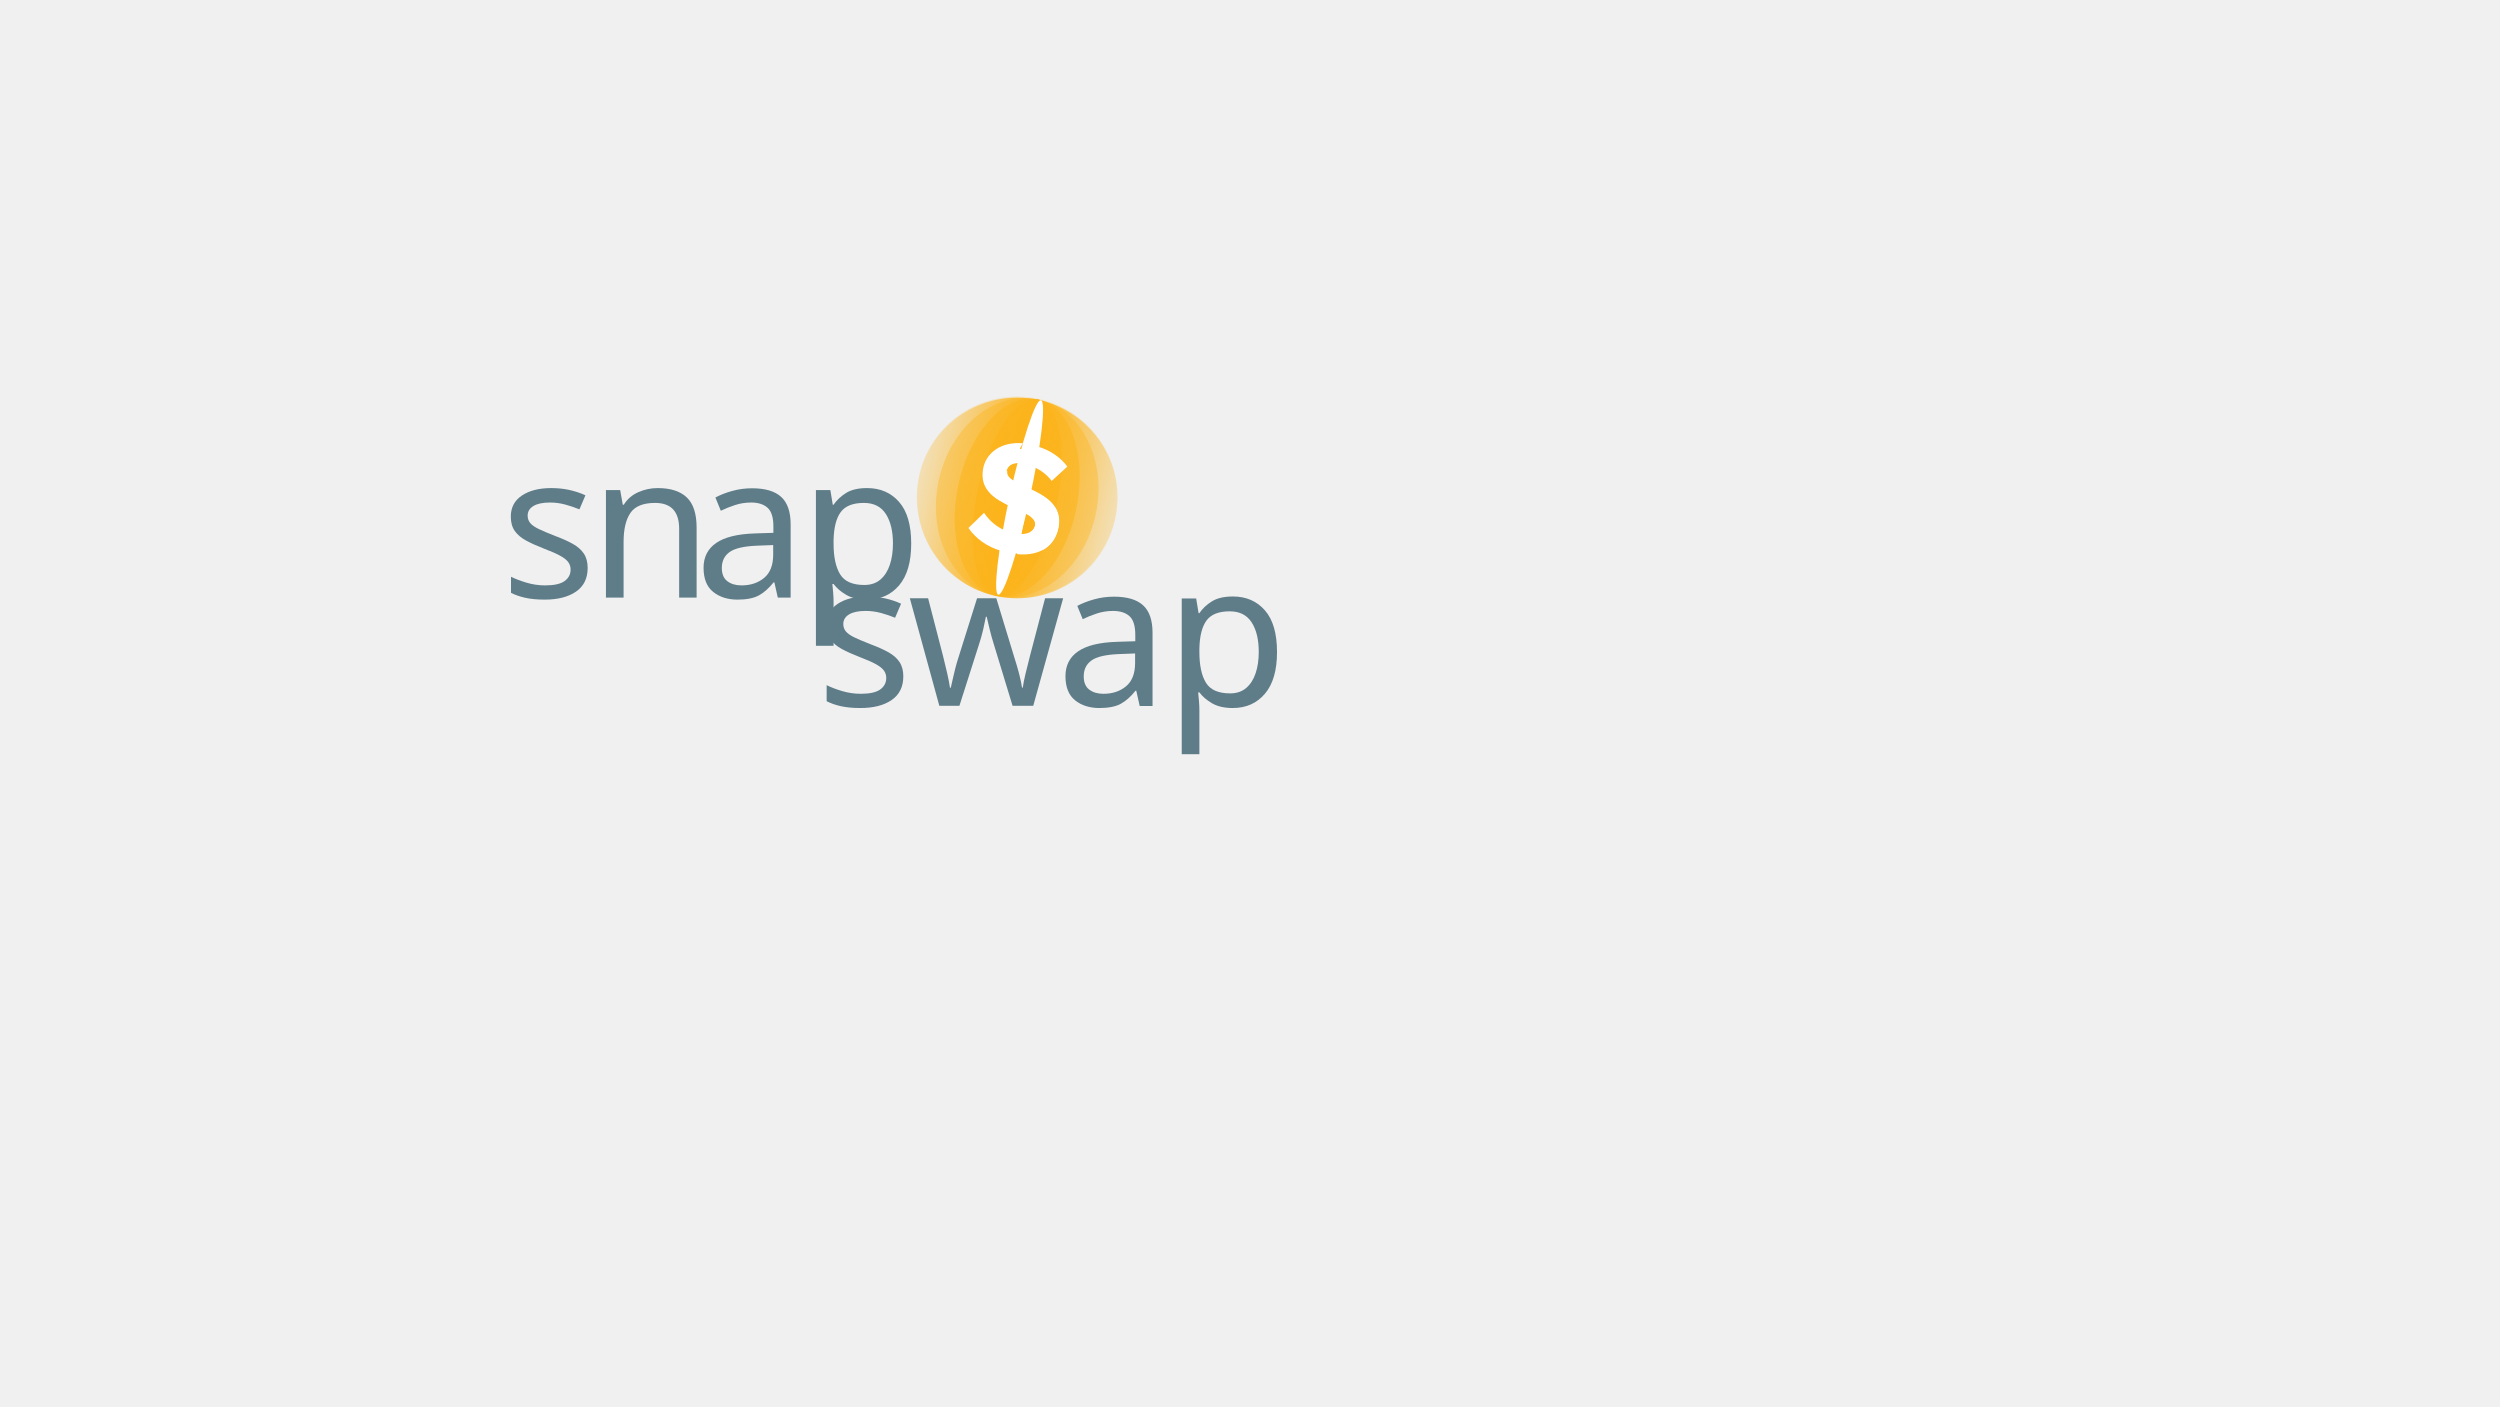
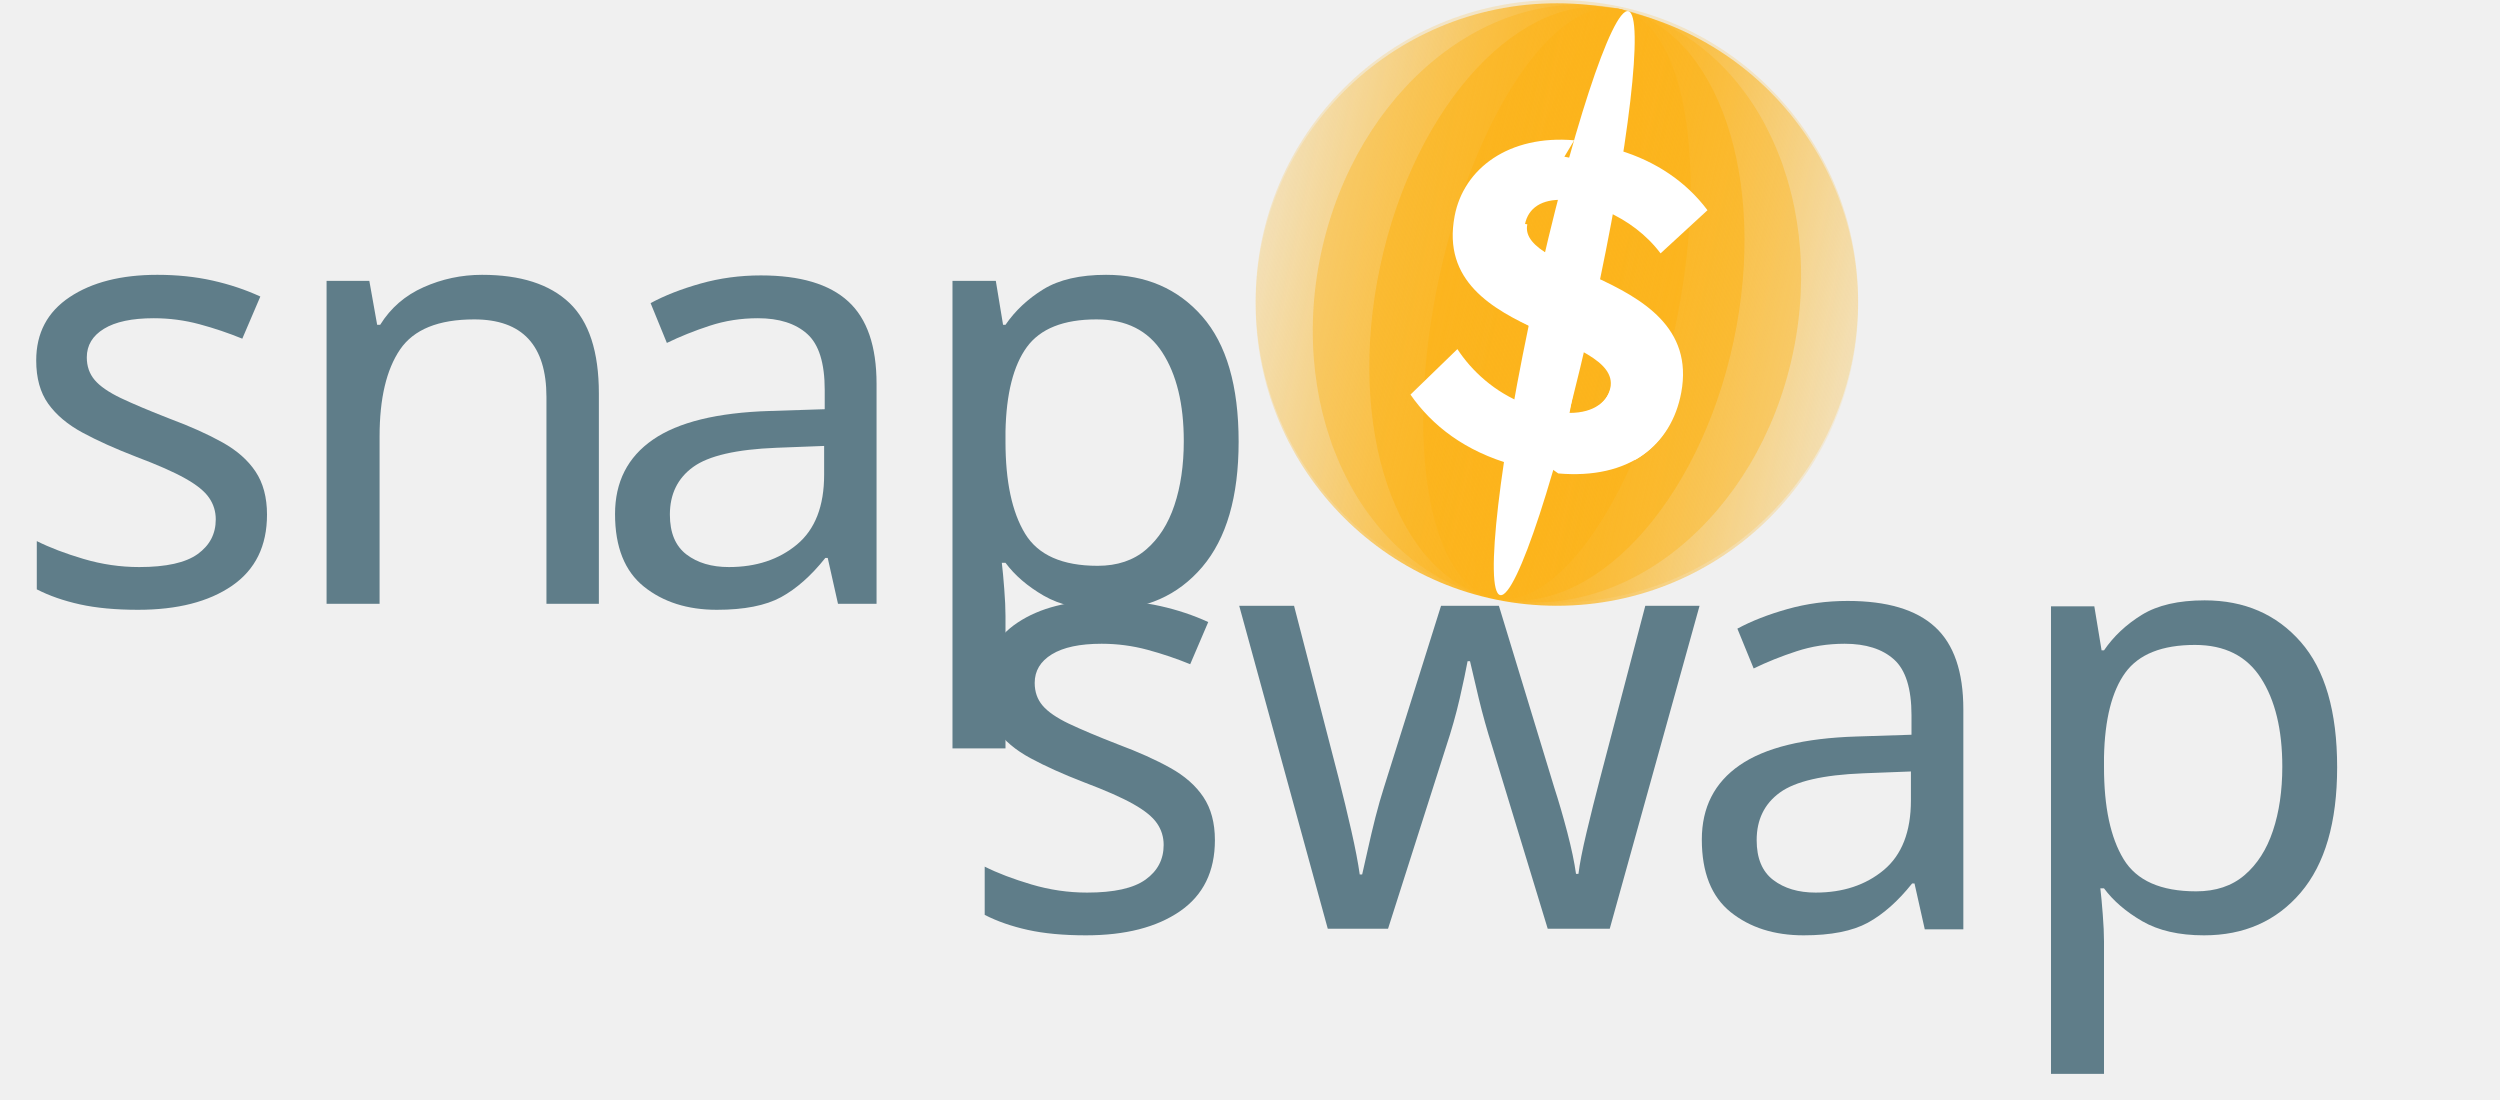
- <svg xmlns="http://www.w3.org/2000/svg" version="1.1" id="Layer_1" x="0px" y="0px" viewBox="0 0 1600 900" enable-background="new 0 0 1600 900" xml:space="preserve">
-   <text transform="matrix(1 0 0 1 320.3705 382.4795)">
-     <tspan x="0" y="0" fill="#5F7D89" font-family="'ProximaNova-BoldIt'" font-size="128.402" letter-spacing="-5">sn</tspan>
-     <tspan x="124" y="0" fill="#5F7D89" font-family="'ProximaNova-BoldIt'" font-size="128.402" letter-spacing="-8">a</tspan>
-     <tspan x="190.9" y="0" fill="#5F7D89" font-family="'ProximaNova-BoldIt'" font-size="128.402" letter-spacing="-3">p</tspan>
-   </text>
+ <svg xmlns="http://www.w3.org/2000/svg" version="1.1" id="Layer_1" x="0px" y="0px" width="532.8px" height="234.3px" viewBox="319.2 253.8 532.8 234.3" enable-background="new 319.2 253.8 532.8 234.3" xml:space="preserve">
  <g>
-     <circle opacity="0.2" fill="#FCB41C" cx="651" cy="318" r="64.2" />
-     <ellipse transform="matrix(0.9778 0.2093 -0.2093 0.9778 81.1116 -129.2245)" opacity="0.4" fill="#FCB41C" cx="651" cy="318.5" rx="51.4" ry="64.2" />
-     <ellipse transform="matrix(0.9778 0.2093 -0.2093 0.9778 81.1096 -129.2219)" opacity="0.6" fill="#FCB41C" cx="651" cy="318.5" rx="38.5" ry="64.2" />
-     <ellipse transform="matrix(0.9778 0.2093 -0.2093 0.9778 81.1074 -129.2192)" opacity="0.8" fill="#FCB41C" cx="651" cy="318.5" rx="25.7" ry="64.2" />
-     <ellipse transform="matrix(0.9778 0.2093 -0.2093 0.9778 81.1084 -129.2205)" fill="#FCB41C" cx="651" cy="318.5" rx="12.8" ry="64.2" />
-     <linearGradient id="SVGID_1_" gradientUnits="userSpaceOnUse" x1="616.916" y1="368.42" x2="745.34" y2="368.42" gradientTransform="matrix(0.9774 0.2116 -0.2116 0.9774 63.2405 -185.5149)">
-       <stop offset="0" style="stop-color:#FCB41C;stop-opacity:0.1" />
-       <stop offset="0.5" style="stop-color:#FCB41C" />
-       <stop offset="1" style="stop-color:#FCB41C;stop-opacity:0.1" />
-     </linearGradient>
-     <circle fill="url(#SVGID_1_)" cx="651" cy="318.7" r="64.2" />
-   </g>
-   <rect x="522.4" y="366.2" fill="none" width="329.6" height="103.9" />
-   <text transform="matrix(1 0 0 1 522.3861 451.8565)">
-     <tspan x="0" y="0" fill="#5F7D89" font-family="'ProximaNova-BoldIt'" font-size="128.402" letter-spacing="-3">sw</tspan>
-     <tspan x="153.6" y="0" fill="#5F7D89" font-family="'ProximaNova-BoldIt'" font-size="128.402" letter-spacing="-5">a</tspan>
-     <tspan x="223" y="0" fill="#5F7D89" font-family="'ProximaNova-BoldIt'" font-size="128.402" letter-spacing="-3">p</tspan>
-   </text>
-   <g>
-     <path fill="#FFFFFF" d="M641.8,352.9c-10.4-2.9-17.4-8.4-22-15l10-9.7c3,4.6,7.9,9.2,14.4,11.7l2.9-15.7   c-9.9-4.5-20.5-10.5-17.9-24.3c1.9-10.2,11.6-17.4,25.5-16.2l-2.1,3.5l9.5,1.8l2.1-3.2c8,2.4,14.4,6.8,18.9,12.8l-10,9.2   c-3-4-7.1-7-11.4-8.9l-2.6,13.9c10,4.6,21,10.8,18.4,24.7c-2.1,11.2-11.1,18.5-26.2,17.2l-1.7-1.2l-9.5-1.8L641.8,352.9z    M650.1,308.6l2.3-12.2c-4.6-0.2-7.5,1.7-8.2,5.2C643.7,304.5,646.2,306.5,650.1,308.6z M656.2,328.3l-2.5,13.5   c5.3,0,8.3-2.5,8.9-5.8C663.2,332.7,660.4,330.5,656.2,328.3z" />
-   </g>
-   <ellipse transform="matrix(0.9768 0.2143 -0.2143 0.9768 83.4136 -132.4696)" fill="#FFFFFF" cx="652.5" cy="318.4" rx="6.4" ry="63.7" />
-   <g>
-     <path fill="#FFFFFF" d="M659.4,340.6c1.6-1,2.6-2.4,3-4.1c2.4-11.7-37.9-11.6-32.6-36.9l14.9,2c-2.2,10.6,37.8,11.5,32.5,36.5   c-1.3,6-4.5,10.8-9.5,13.7" />
+     <text transform="matrix(1 0 0 1 320.3705 382.4795)" fill="#5F7D89" font-family="'ProximaNova-BoldIt'" font-size="128.402" letter-spacing="-4">sn</text>
+     <text transform="matrix(1 0 0 1 444.3705 382.4795)" fill="#5F7D89" font-family="'ProximaNova-BoldIt'" font-size="128.402" letter-spacing="-7">a</text>
+     <text transform="matrix(1 0 0 1 511.2705 382.4795)" fill="#5F7D89" font-family="'ProximaNova-BoldIt'" font-size="128.402" letter-spacing="-2">p</text>
+     <g>
+       <circle opacity="0.2" fill="#FCB41C" enable-background="new    " cx="651" cy="318" r="64.2" />
+       <ellipse transform="matrix(0.2093 -0.9778 0.9778 0.2093 203.3318 888.3795)" opacity="0.4" fill="#FCB41C" enable-background="new    " cx="651" cy="318.5" rx="64.2" ry="51.4" />
+       <ellipse transform="matrix(0.2093 -0.9778 0.9778 0.2093 203.3276 888.3796)" opacity="0.6" fill="#FCB41C" enable-background="new    " cx="651" cy="318.5" rx="64.2" ry="38.5" />
+       <ellipse transform="matrix(0.2093 -0.9778 0.9778 0.2093 203.3232 888.3796)" opacity="0.8" fill="#FCB41C" enable-background="new    " cx="651" cy="318.5" rx="64.2" ry="25.7" />
+       <ellipse transform="matrix(0.2093 -0.9778 0.9778 0.2093 203.3253 888.3795)" fill="#FCB41C" cx="651" cy="318.5" rx="64.2" ry="12.8" />
+       <linearGradient id="SVGID_1_" gradientUnits="userSpaceOnUse" x1="616.899" y1="531.582" x2="745.321" y2="531.582" gradientTransform="matrix(0.9774 0.2116 0.2116 -0.9774 -127.1995 694.1451)">
+         <stop offset="0" style="stop-color:#FCB41C;stop-opacity:0.1" />
+         <stop offset="0.5" style="stop-color:#FCB41C" />
+         <stop offset="1" style="stop-color:#FCB41C;stop-opacity:0.1" />
+       </linearGradient>
+       <circle fill="url(#SVGID_1_)" cx="651" cy="318.7" r="64.2" />
+     </g>
+     <rect x="522.4" y="366.2" fill="none" width="329.6" height="103.9" />
+     <text transform="matrix(1 0 0 1 522.3861 451.8565)" fill="#5F7D89" font-family="'ProximaNova-BoldIt'" font-size="128.402" letter-spacing="-2">sw</text>
+     <text transform="matrix(1 0 0 1 675.9861 451.8565)" fill="#5F7D89" font-family="'ProximaNova-BoldIt'" font-size="128.402" letter-spacing="-4">a</text>
+     <text transform="matrix(1 0 0 1 745.3861 451.8565)" fill="#5F7D89" font-family="'ProximaNova-BoldIt'" font-size="128.402" letter-spacing="-2">p</text>
+     <g>
+       <path fill="#FFFFFF" d="M641.8,352.9c-10.4-2.9-17.4-8.4-22-15l10-9.7c3,4.6,7.9,9.2,14.4,11.7l2.9-15.7    c-9.9-4.5-20.5-10.5-17.9-24.3c1.9-10.2,11.6-17.4,25.5-16.2l-2.1,3.5l9.5,1.8l2.1-3.2c8,2.4,14.4,6.8,18.9,12.8l-10,9.2    c-3-4-7.1-7-11.4-8.9l-2.6,13.9c10,4.6,21,10.8,18.4,24.7c-2.1,11.2-11.1,18.5-26.2,17.2l-1.7-1.2l-9.5-1.8L641.8,352.9z     M650.1,308.6l2.3-12.2c-4.6-0.2-7.5,1.7-8.2,5.2C643.7,304.5,646.2,306.5,650.1,308.6z M656.2,328.3l-2.5,13.5    c5.3,0,8.3-2.5,8.9-5.8C663.2,332.7,660.4,330.5,656.2,328.3z" />
+     </g>
+     <ellipse transform="matrix(0.2143 -0.9768 0.9768 0.2143 201.7288 887.5323)" fill="#FFFFFF" cx="652.5" cy="318.4" rx="63.7" ry="6.4" />
+     <g>
+       <path fill="#FFFFFF" d="M659.4,340.6c1.6-1,2.6-2.4,3-4.1c2.4-11.7-37.9-11.6-32.6-36.9l14.9,2c-2.2,10.6,37.8,11.5,32.5,36.5    c-1.3,6-4.5,10.8-9.5,13.7" />
+     </g>
  </g>
</svg>
